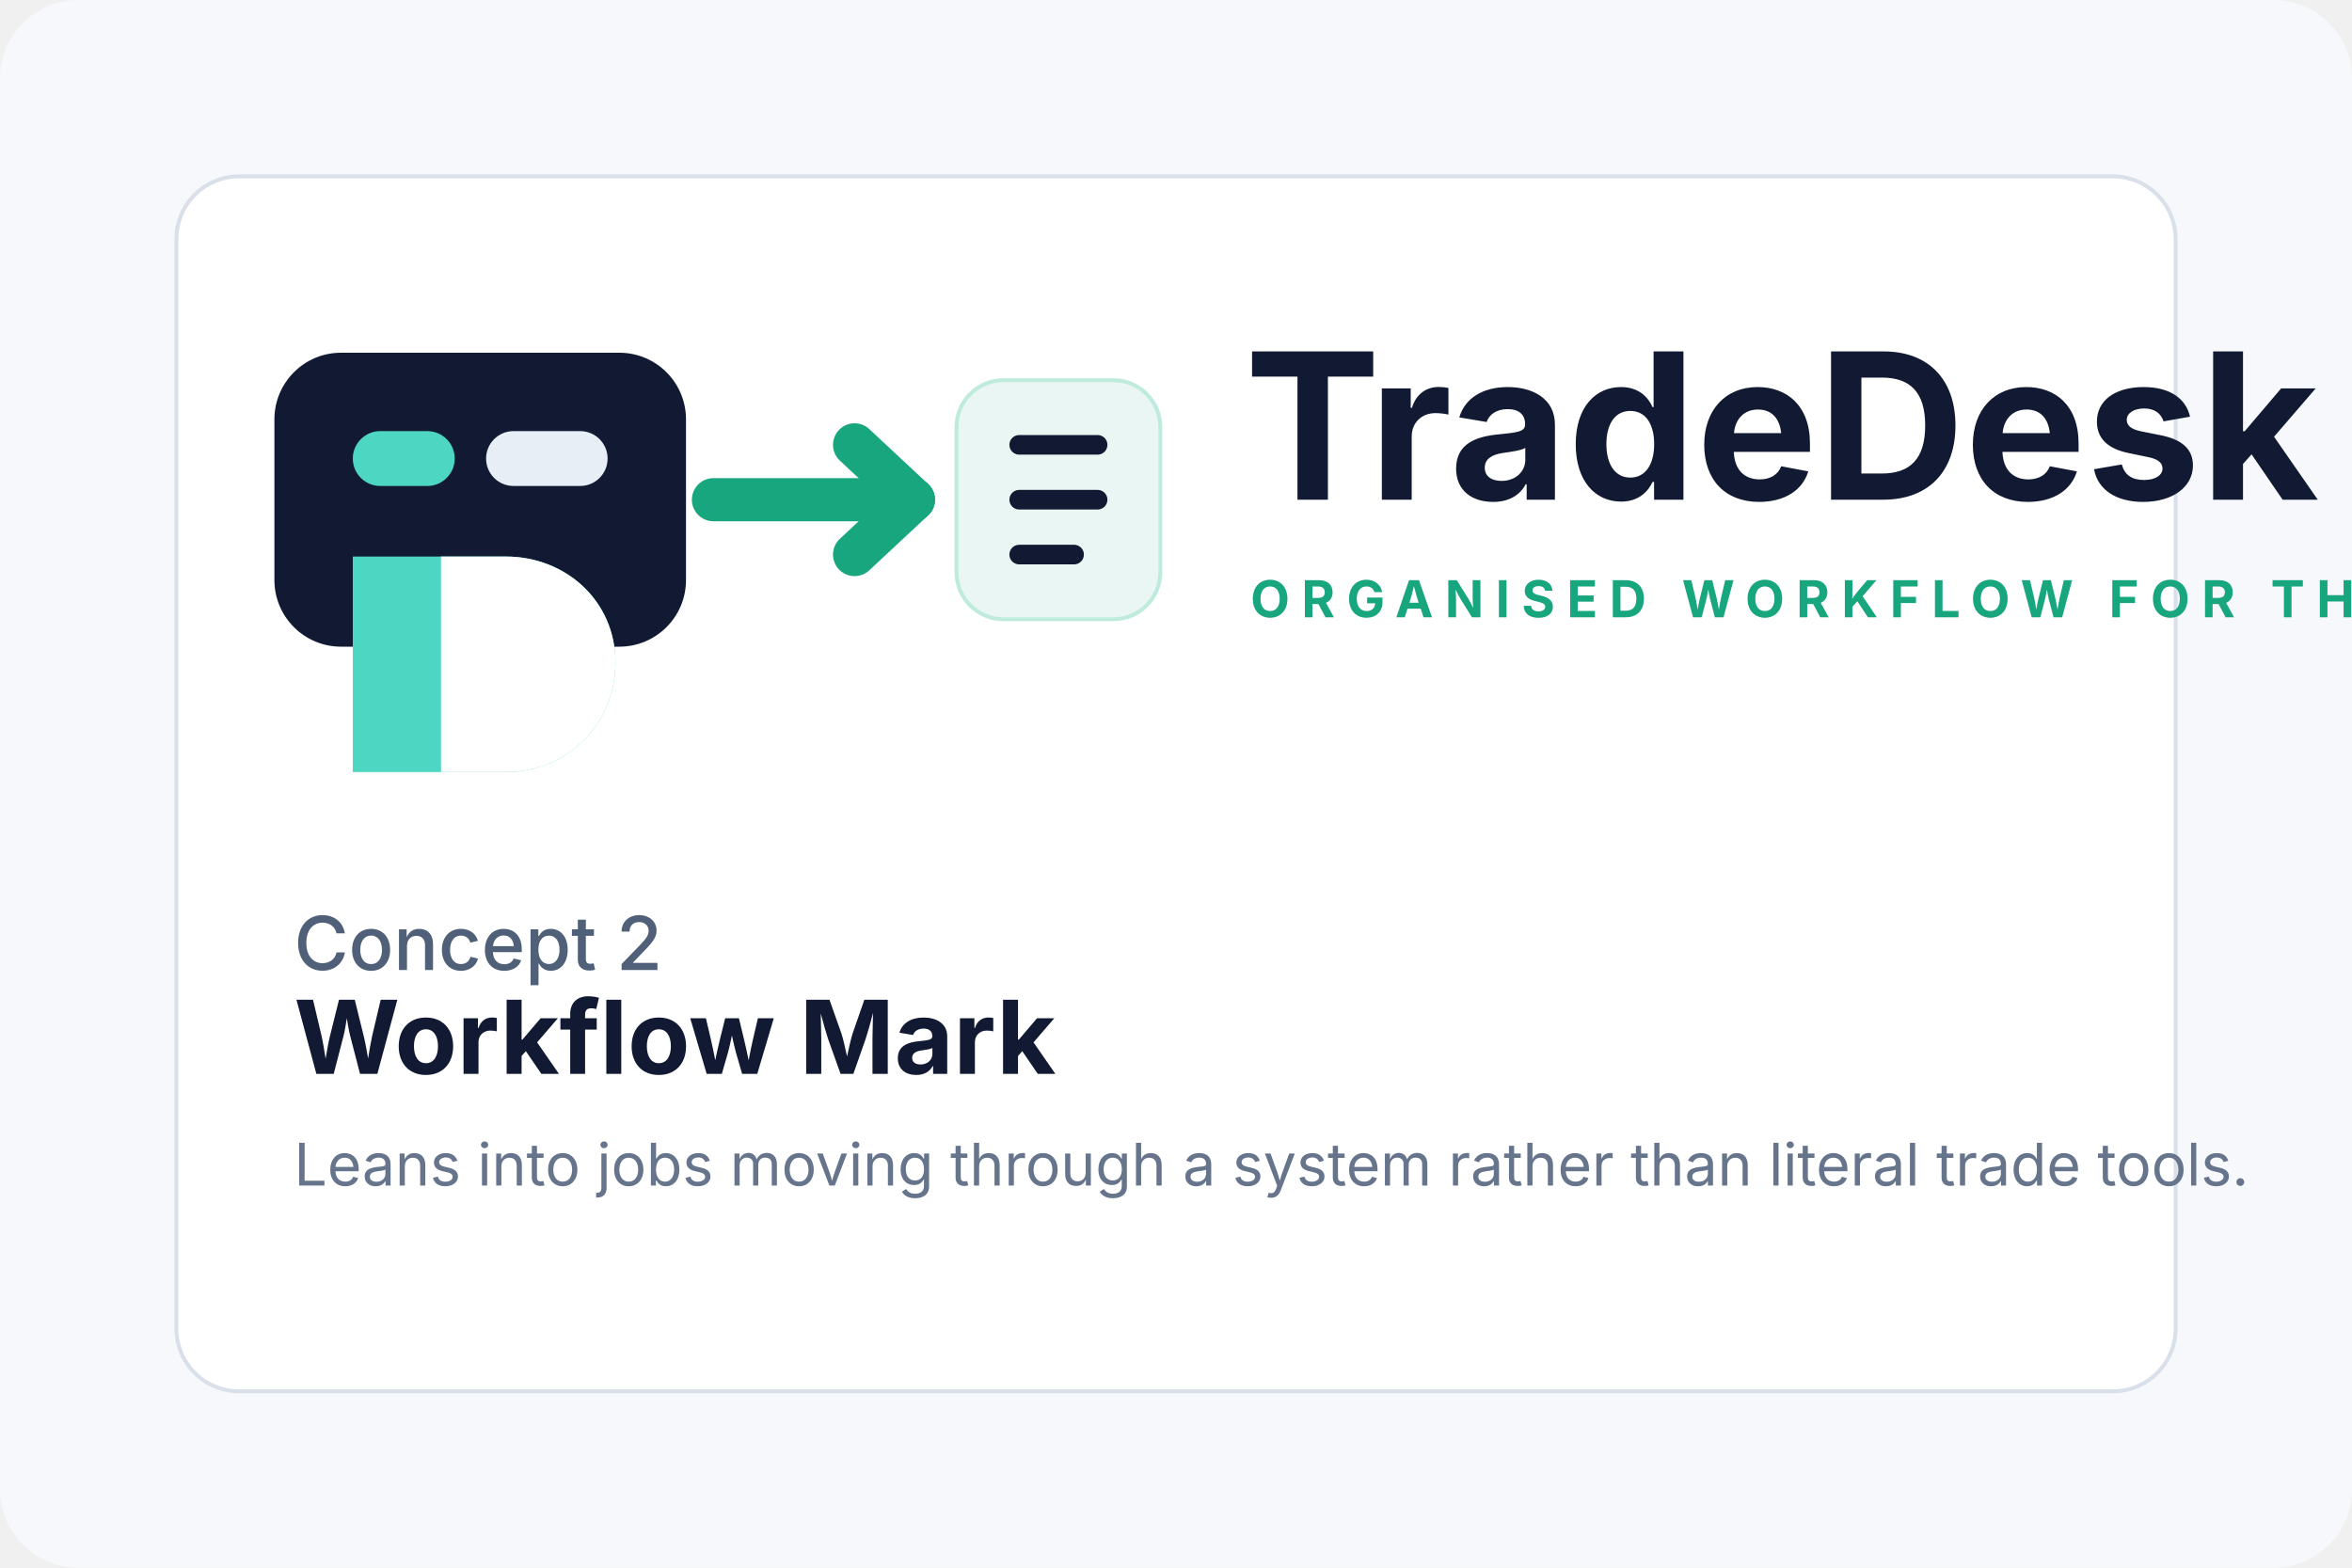
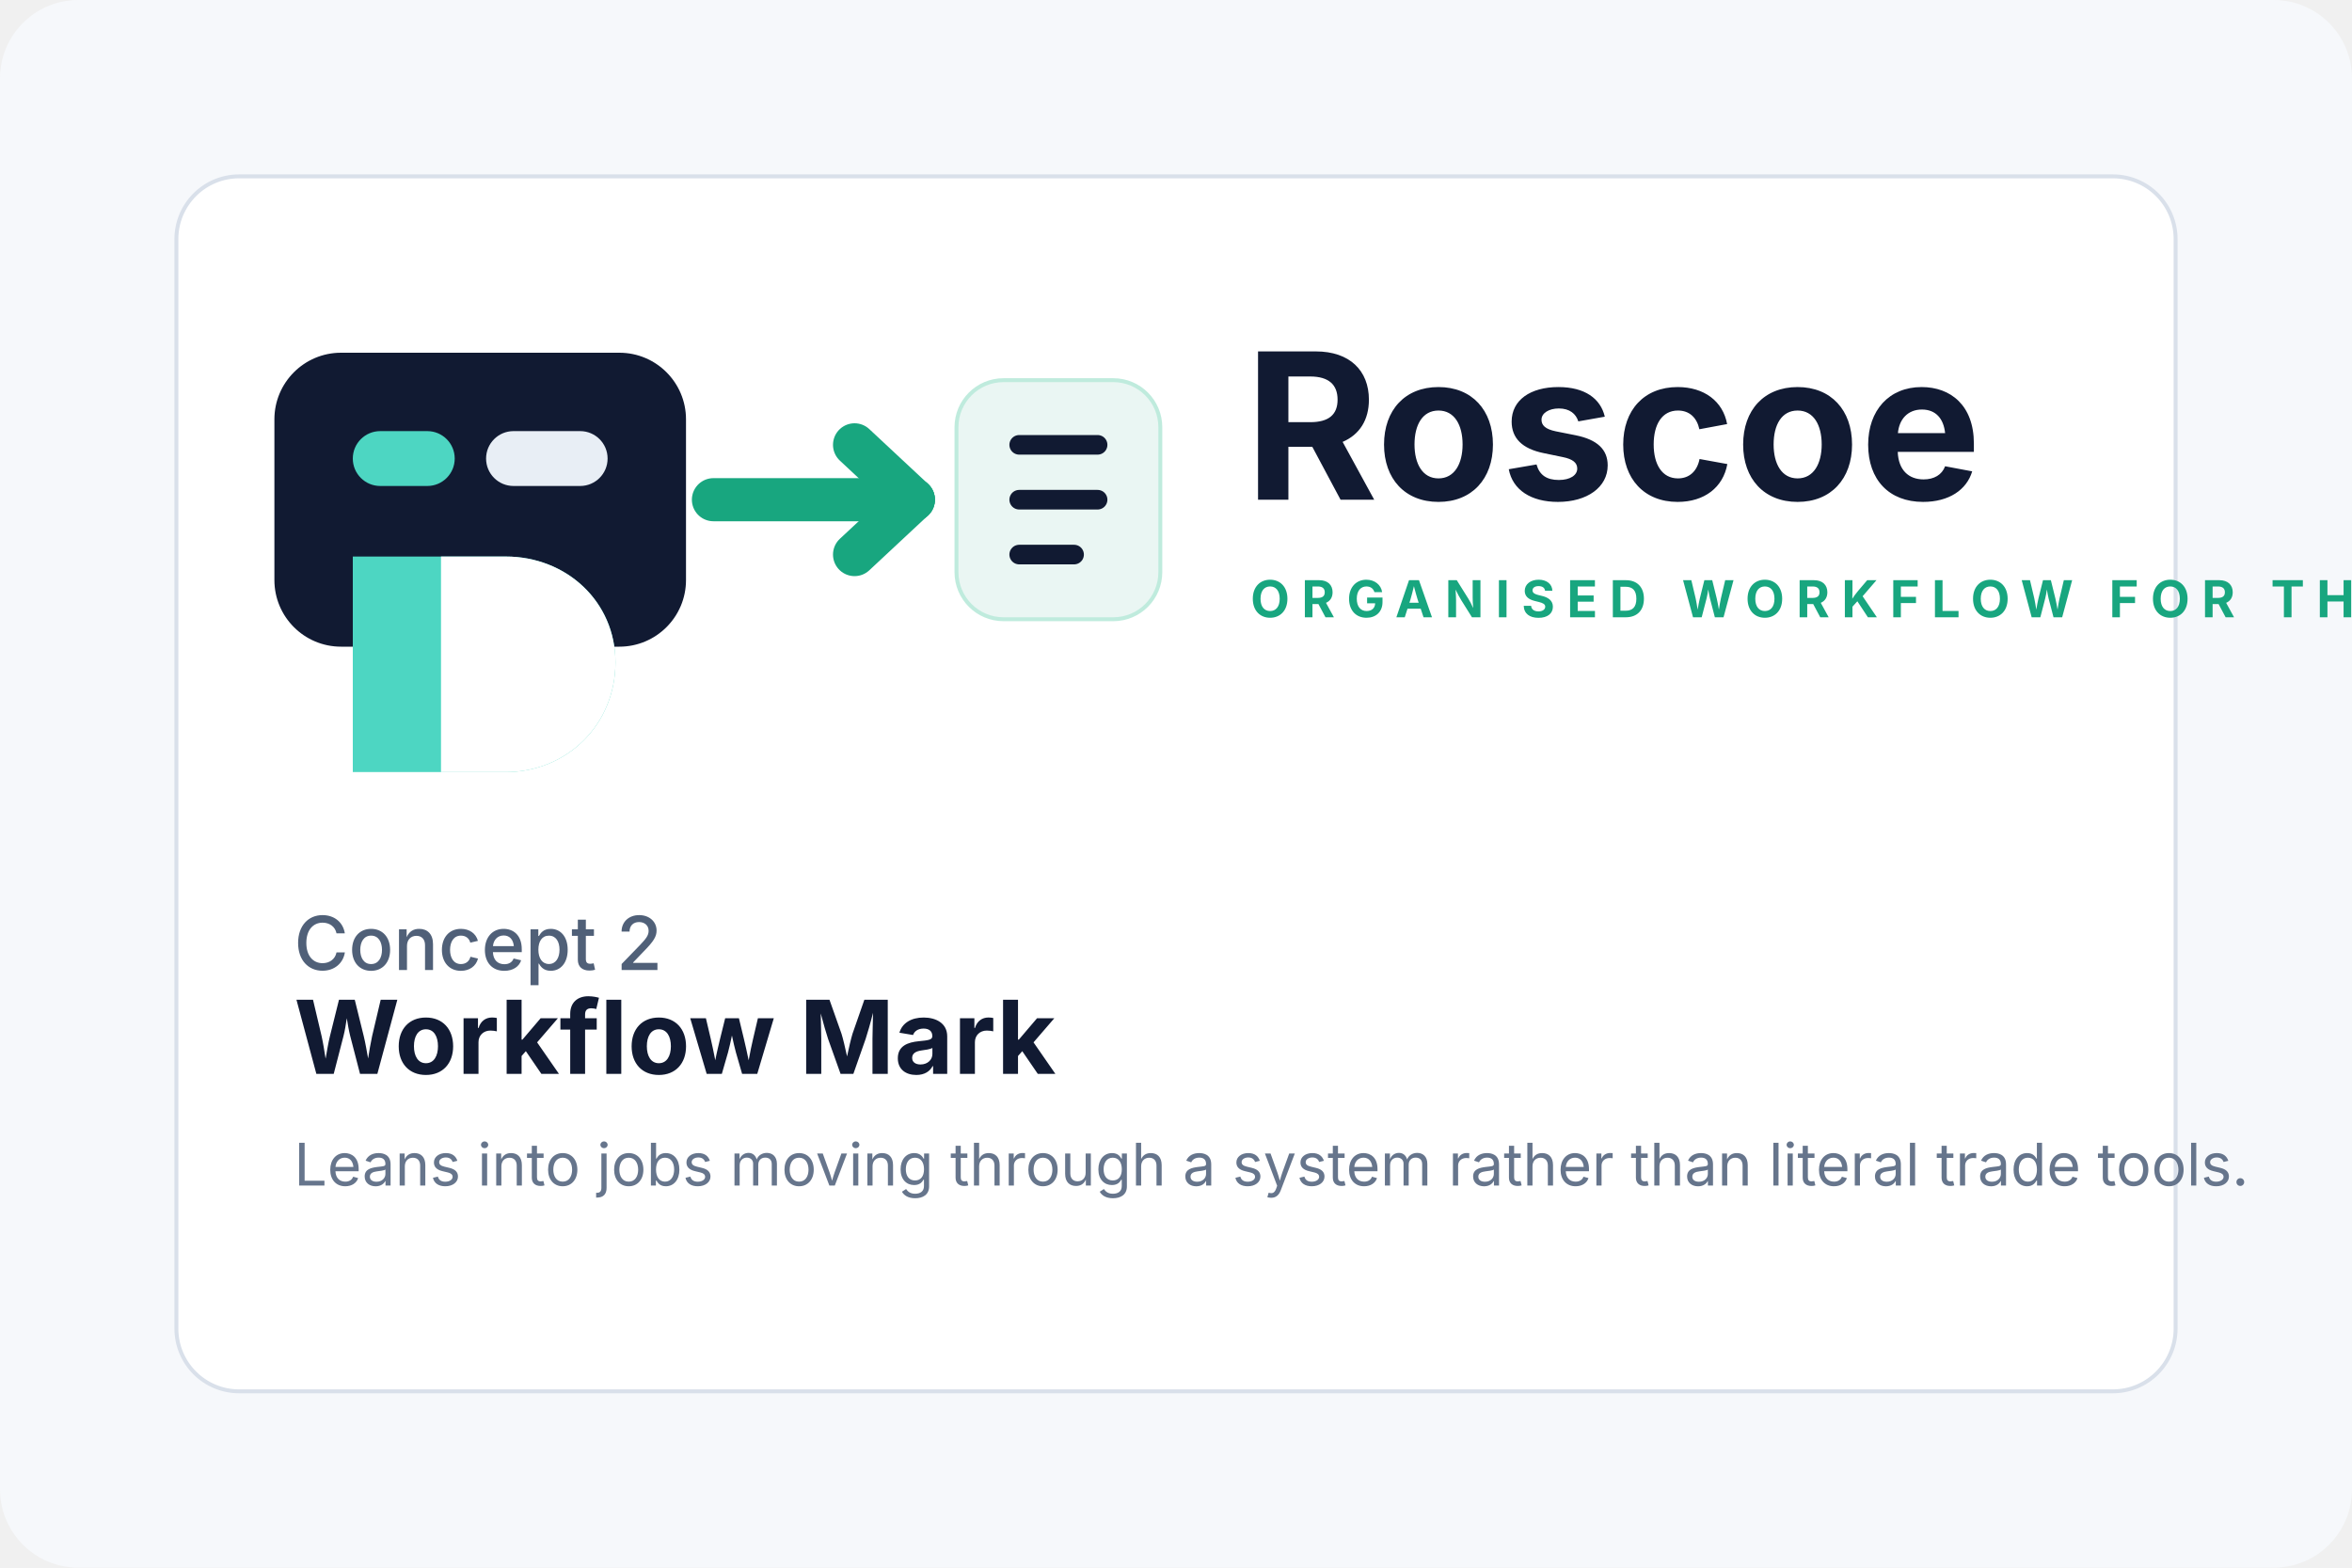
<svg xmlns="http://www.w3.org/2000/svg" width="1200" height="800" viewBox="0 0 1200 800" fill="none">
  <rect width="1200" height="800" rx="40" fill="#F6F8FB" />
  <rect x="90" y="90" width="1020" height="620" rx="32" fill="white" stroke="#D9E0EA" stroke-width="2" />
  <rect x="140" y="180" width="210" height="150" rx="34" fill="#111A32" />
  <rect x="180" y="220" width="52" height="28" rx="14" fill="#4DD6C2" />
  <rect x="248" y="220" width="62" height="28" rx="14" fill="#E8EEF5" />
  <path d="M180 284H258C289 284 314 307 314 338C314 370 289 394 258 394H180V284Z" fill="#4DD6C2" />
  <path d="M258 284C289 284 314 307 314 338C314 370 289 394 258 394H225V284H258Z" fill="white" />
  <path d="M364 255H466" stroke="#18A67F" stroke-width="22" stroke-linecap="round" />
  <path d="M466 255L436 227" stroke="#18A67F" stroke-width="22" stroke-linecap="round" />
  <path d="M466 255L436 283" stroke="#18A67F" stroke-width="22" stroke-linecap="round" />
  <rect x="488" y="194" width="104" height="122" rx="24" fill="#EAF6F3" stroke="#BFEBDD" stroke-width="2" />
  <path d="M520 227H560" stroke="#111A32" stroke-width="10" stroke-linecap="round" />
  <path d="M520 255H560" stroke="#111A32" stroke-width="10" stroke-linecap="round" />
  <path d="M520 283H548" stroke="#111A32" stroke-width="10" stroke-linecap="round" />
-   <text x="635" y="255" fill="#111A32" font-family="Inter, Arial, sans-serif" font-size="104" font-weight="700">TradeDesk</text>
+   <text x="635" y="255" fill="#111A32" font-family="Inter, Arial, sans-serif" font-size="104" font-weight="700">Roscoe</text>
  <text x="638" y="315" fill="#18A67F" font-family="Inter, Arial, sans-serif" font-size="26" font-weight="700" letter-spacing="6">ORGANISED WORKFLOW FOR THE TRADE</text>
  <text x="150" y="495" fill="#506078" font-family="Inter, Arial, sans-serif" font-size="38" font-weight="500">Concept 2</text>
  <text x="150" y="548" fill="#111A32" font-family="Inter, Arial, sans-serif" font-size="52" font-weight="700">Workflow Mark</text>
  <text x="150" y="605" fill="#66758C" font-family="Inter, Arial, sans-serif" font-size="30">Leans into jobs moving through a system rather than literal trade tools.</text>
</svg>
